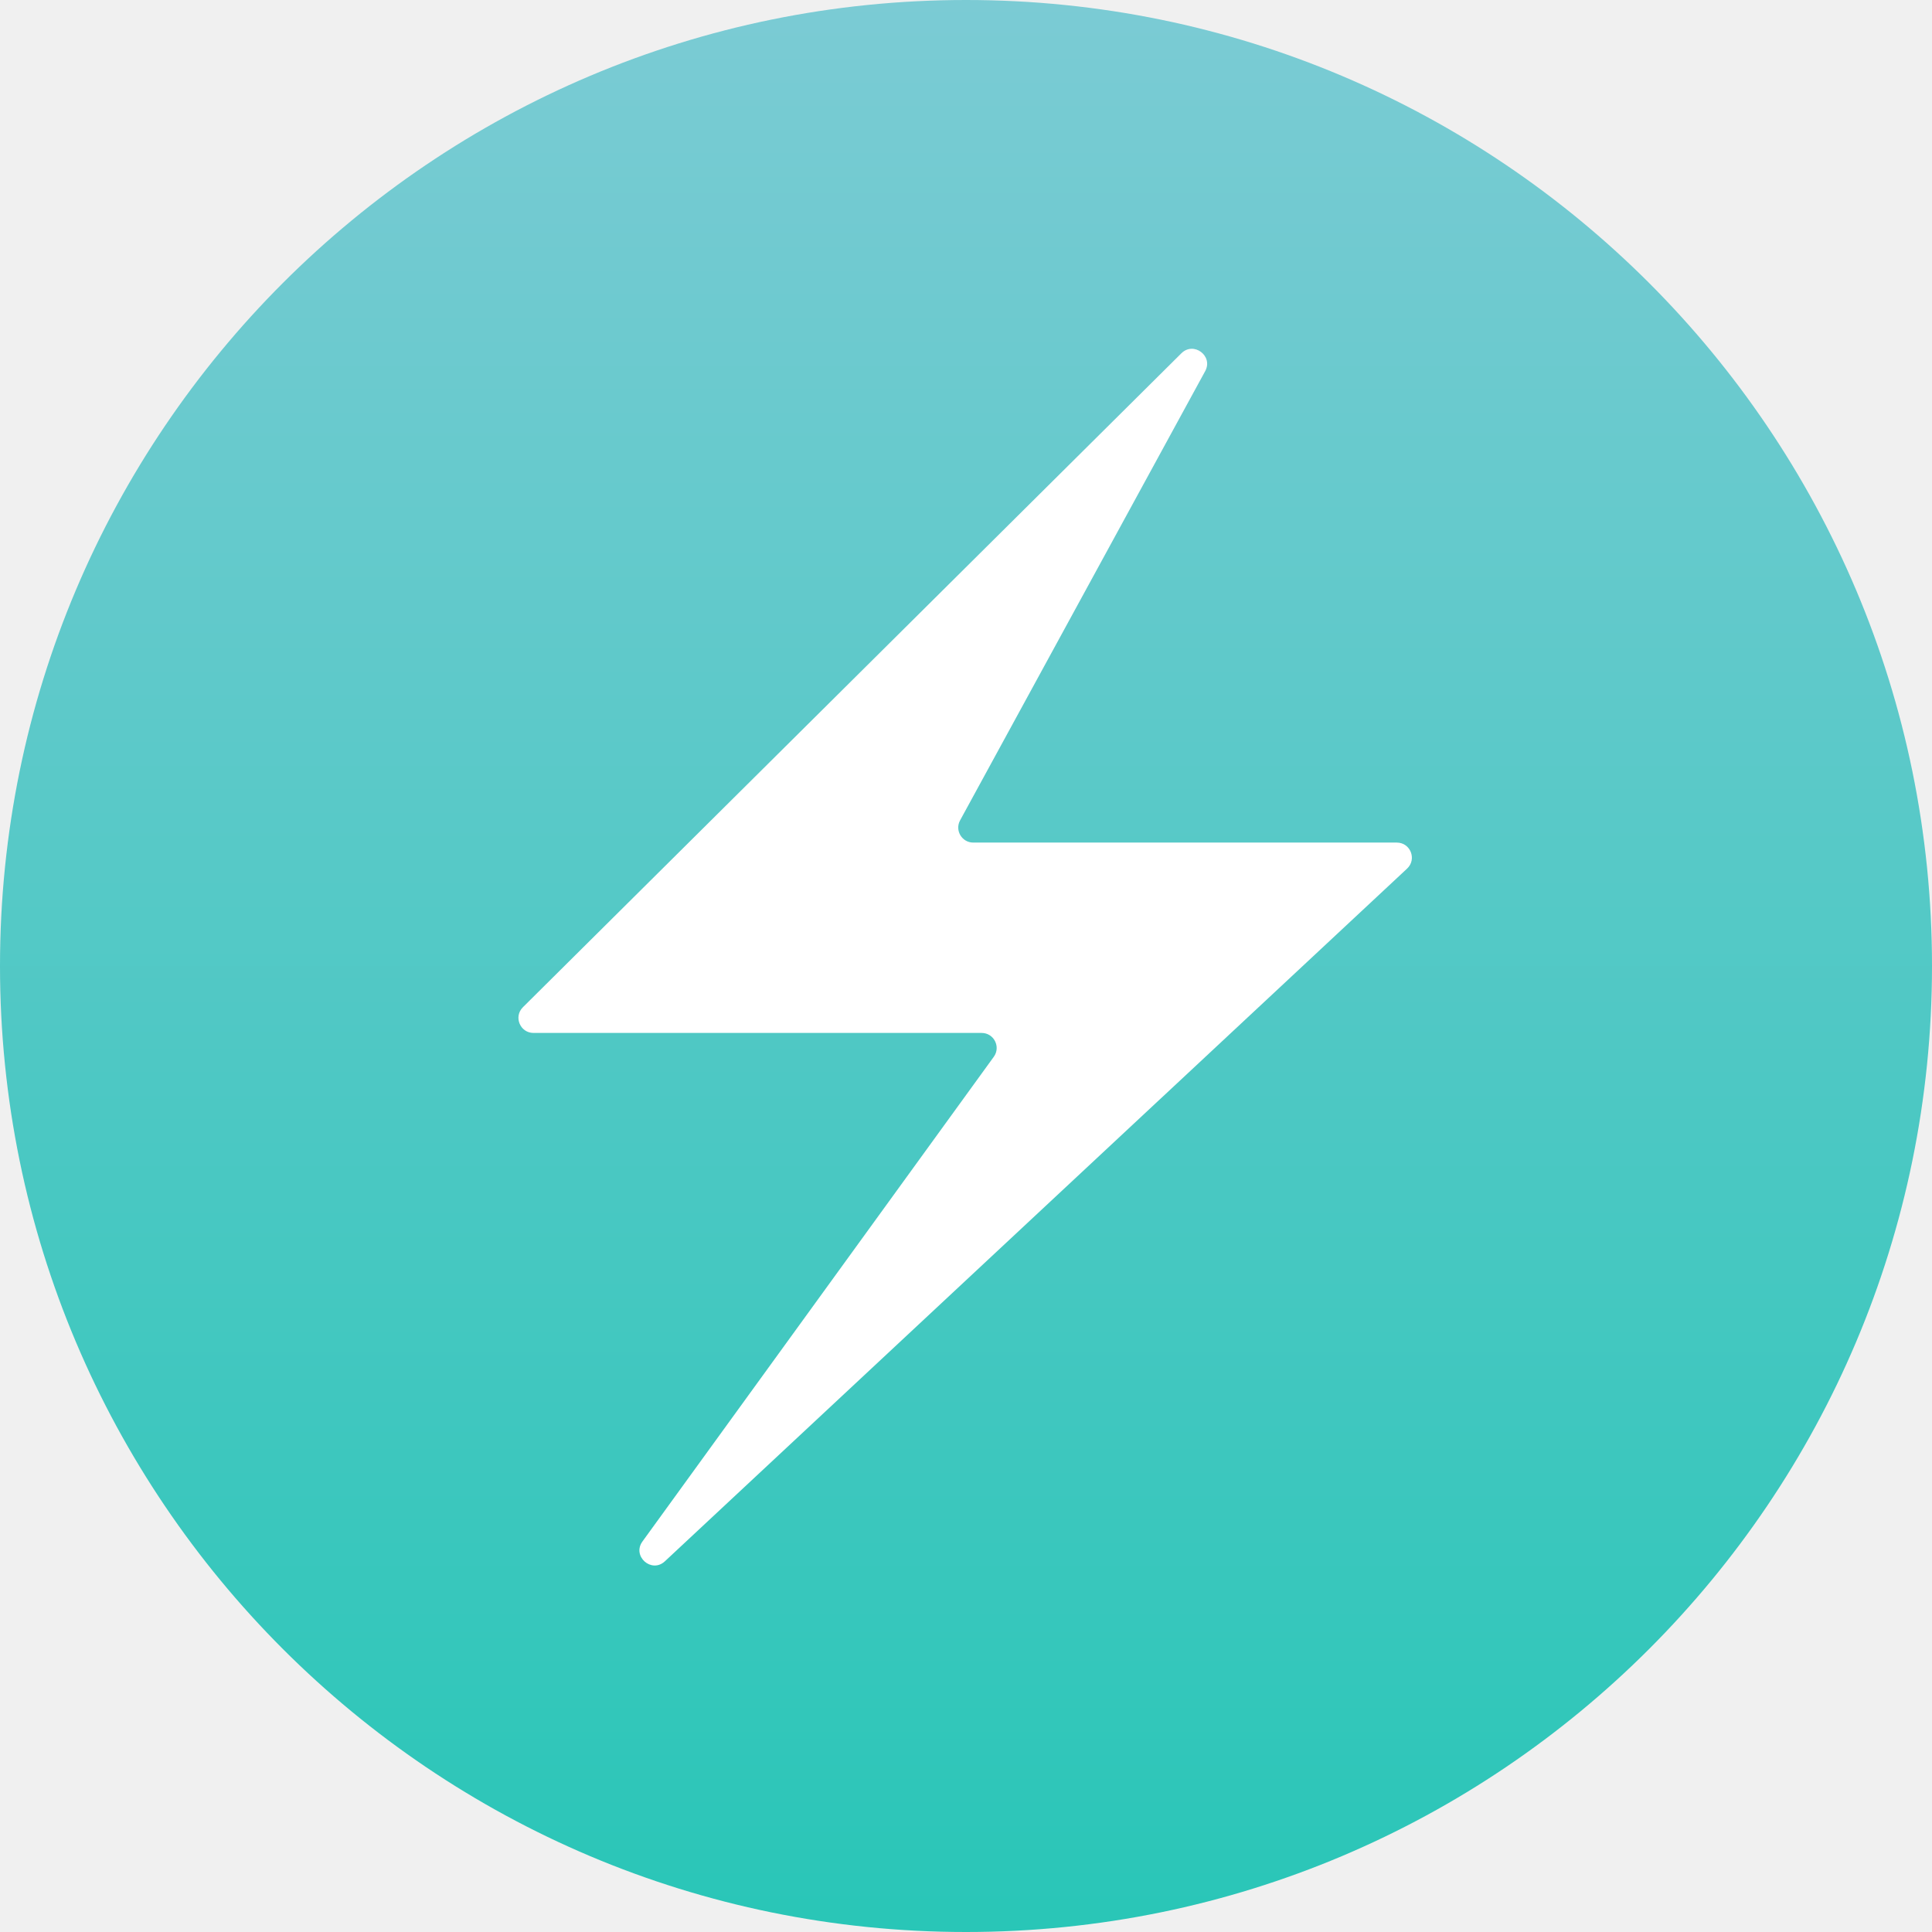
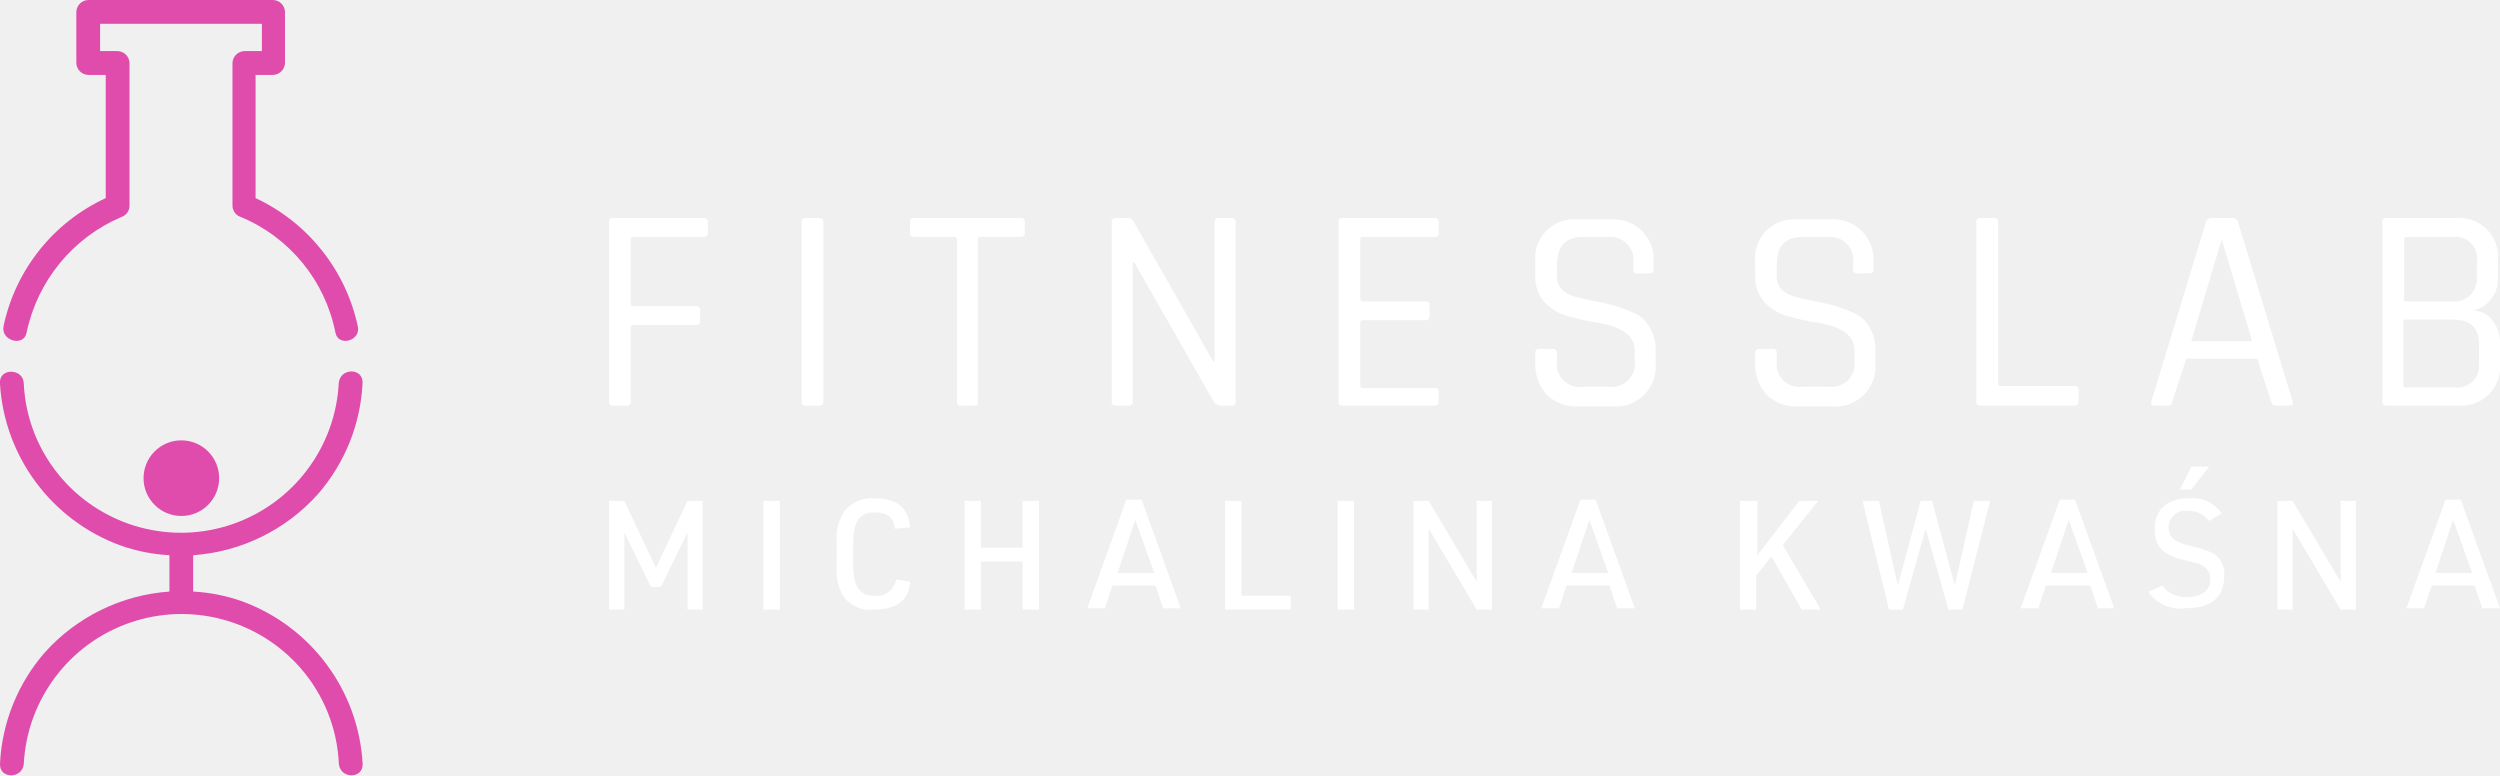
- <svg xmlns="http://www.w3.org/2000/svg" width="582" height="582" viewBox="0 0 582 582" fill="none">
-   <rect width="582" height="582" rx="291" fill="url(#paint0_linear)" />
-   <path d="M157.521 303.421L355.881 106.426C359.587 102.746 365.55 107.225 363.049 111.809L289.22 247.123C287.573 250.141 289.758 253.821 293.196 253.821H420.782C424.892 253.821 426.877 258.857 423.872 261.661L200.293 470.326C196.284 474.067 190.317 468.796 193.536 464.356L299.373 318.351C301.543 315.357 299.404 311.164 295.706 311.164H160.713C156.67 311.164 154.653 306.27 157.521 303.421Z" fill="white" />
-   <defs>
-     <linearGradient id="paint0_linear" x1="291" y1="0" x2="291" y2="582" gradientUnits="userSpaceOnUse">
-       <stop stop-color="#7BCBD4" />
-       <stop offset="1" stop-color="#29C6B7" />
-     </linearGradient>
-   </defs>
+ <svg xmlns="http://www.w3.org/2000/svg" width="137.542" height="42.657" viewBox="0 0 137.542 42.657">
+   <g transform="translate(-48.034 -63.343)">
+     <g transform="translate(81.544 75.338)">
+       <path d="M15.663,197.822h-.732a.2.2,0,0,1-.231-.231v-9.86a.2.2,0,0,1,.231-.231H19.9a.2.2,0,0,1,.231.231v.578a.2.2,0,0,1-.231.231H16.048c-.116,0-.154.039-.154.154v3.5c0,.116.039.154.154.154h3.428a.2.2,0,0,1,.231.231v.578a.2.2,0,0,1-.231.231H16.048c-.116,0-.154.039-.154.154v4.083C15.894,197.745,15.817,197.822,15.663,197.822Z" transform="translate(-14.7 -187.5)" fill="#fff" />
+       <path d="M43.394,187.731v9.86a.2.2,0,0,1-.231.231h-.732a.2.2,0,0,1-.231-.231v-9.86a.2.2,0,0,1,.231-.231h.732A.2.2,0,0,1,43.394,187.731Z" transform="translate(-31.608 -187.5)" fill="#fff" />
+       <path d="M61.243,197.822h-.732a.2.2,0,0,1-.231-.231v-8.9a.141.141,0,0,0-.154-.154h-2.2a.2.2,0,0,1-.231-.231v-.578a.2.2,0,0,1,.231-.231h5.854a.2.2,0,0,1,.231.231v.578a.2.2,0,0,1-.231.231h-2.2c-.116,0-.154.039-.154.154v8.9C61.475,197.745,61.4,197.822,61.243,197.822Z" transform="translate(-41.138 -187.5)" fill="#fff" />
+       <path d="M87.424,197.822h-.693a.2.2,0,0,1-.231-.231v-9.86a.2.2,0,0,1,.231-.231h.655a.3.3,0,0,1,.27.116l4.429,7.78h.077v-7.665a.2.2,0,0,1,.231-.231h.693a.2.2,0,0,1,.231.231v9.86a.2.2,0,0,1-.231.231H92.47a.532.532,0,0,1-.347-.193l-4.391-7.7h-.077v7.665A.2.2,0,0,1,87.424,197.822Z" transform="translate(-58.845 -187.5)" fill="#fff" />
+       <path d="M124.177,197.822h-5.046a.2.2,0,0,1-.231-.231v-9.86a.2.2,0,0,1,.231-.231h5.046a.2.2,0,0,1,.231.231v.578a.2.2,0,0,1-.231.231h-3.929c-.116,0-.154.039-.154.154v3.235a.141.141,0,0,0,.154.154h3.428a.2.2,0,0,1,.231.231v.578a.2.2,0,0,1-.231.231h-3.428c-.116,0-.154.039-.154.154v3.428a.141.141,0,0,0,.154.154h3.929a.2.2,0,0,1,.231.231v.578C124.408,197.745,124.331,197.822,124.177,197.822Z" transform="translate(-78.766 -187.5)" fill="#fff" />
+       <path d="M147,195.557v-.5a.2.2,0,0,1,.231-.231h.732a.2.2,0,0,1,.231.231v.424a1.25,1.25,0,0,0,1.425,1.425h1.425a1.277,1.277,0,0,0,1.425-1.464V194.9c0-.77-.655-1.271-1.926-1.5a12.122,12.122,0,0,1-1.618-.347,2.712,2.712,0,0,1-1.348-.732,2.032,2.032,0,0,1-.578-1.5v-.77a2.142,2.142,0,0,1,2.35-2.349h1.772a2.2,2.2,0,0,1,2.388,2.349v.385c0,.154-.077.231-.193.231h-.732c-.154,0-.193-.077-.193-.231v-.308a1.277,1.277,0,0,0-1.425-1.464h-1.348c-.963,0-1.425.5-1.425,1.541v.655c0,.539.347.924,1.078,1.117q.462.116,1.04.231c.385.077.77.154,1.155.27a8.971,8.971,0,0,1,1.078.424,1.854,1.854,0,0,1,.77.77,2.433,2.433,0,0,1,.308,1.233v.732a2.2,2.2,0,0,1-2.388,2.349h-1.849a2.332,2.332,0,0,1-1.733-.616A2.5,2.5,0,0,1,147,195.557Z" transform="translate(-96.043 -187.623)" fill="#fff" />
+       <path d="M178.4,195.557v-.5a.2.2,0,0,1,.231-.231h.732a.2.2,0,0,1,.231.231v.424a1.25,1.25,0,0,0,1.425,1.425h1.425a1.277,1.277,0,0,0,1.425-1.464V194.9c0-.77-.616-1.271-1.926-1.5a12.123,12.123,0,0,1-1.618-.347,2.712,2.712,0,0,1-1.348-.732,2.126,2.126,0,0,1-.578-1.5v-.77a2.142,2.142,0,0,1,2.35-2.349h1.772a2.2,2.2,0,0,1,2.388,2.349v.385c0,.154-.077.231-.193.231h-.732c-.154,0-.193-.077-.193-.231v-.308a1.277,1.277,0,0,0-1.425-1.464h-1.348c-.963,0-1.425.5-1.425,1.541v.655c0,.539.347.924,1.078,1.117q.462.116,1.04.231c.385.077.77.154,1.155.27a8.968,8.968,0,0,1,1.078.424,1.854,1.854,0,0,1,.77.77,2.434,2.434,0,0,1,.308,1.233v.732a2.2,2.2,0,0,1-2.388,2.349h-1.849a2.332,2.332,0,0,1-1.733-.616A2.5,2.5,0,0,1,178.4,195.557Z" transform="translate(-115.349 -187.623)" fill="#fff" />
+       <path d="M215.392,197.822h-5.161a.2.2,0,0,1-.231-.231v-9.86a.2.2,0,0,1,.231-.231h.732a.2.2,0,0,1,.231.231v8.859c0,.116.039.154.154.154h4.044a.2.2,0,0,1,.231.231v.578C215.623,197.745,215.546,197.822,215.392,197.822Z" transform="translate(-134.778 -187.5)" fill="#fff" />
+       <path d="M235.941,197.822h-.809c-.154,0-.193-.077-.154-.231l3-9.86a.293.293,0,0,1,.308-.231h1.156a.293.293,0,0,1,.308.231l3,9.86c.038.154,0,.231-.154.231H241.8q-.173,0-.231-.231l-.77-2.349H236.9l-.77,2.349C236.133,197.745,236.056,197.822,235.941,197.822Zm2.889-9.09-1.656,5.546h3.351l-1.656-5.546Z" transform="translate(-150.127 -187.5)" fill="#fff" />
+       <path d="M268,197.591v-9.86a.2.2,0,0,1,.231-.231h3.775a2.142,2.142,0,0,1,2.35,2.349v.886a1.763,1.763,0,0,1-1.348,1.849,1.393,1.393,0,0,1,1.04.539,1.944,1.944,0,0,1,.424,1.271v1.078a2.142,2.142,0,0,1-2.349,2.35h-3.89C268.039,197.822,268,197.745,268,197.591Zm1.31-5.508h2.465a1.243,1.243,0,0,0,1.425-1.348v-.847a1.186,1.186,0,0,0-1.348-1.348h-2.5c-.115,0-.154.039-.154.154v3.274Q269.136,192.083,269.31,192.083Zm0,4.738h2.619a1.214,1.214,0,0,0,1.387-1.348v-1.04c0-.924-.5-1.348-1.464-1.348H269.31c-.116,0-.154.039-.154.154v3.466C269.156,196.782,269.194,196.821,269.31,196.821Z" transform="translate(-170.439 -187.5)" fill="#fff" />
+       <g transform="translate(0 13.681)">
+         <path d="M78.3,232.5h.835l1.74,3.688,1.74-3.688h.835v5.984h-.835V234.24l-1.461,2.992H80.6l-1.461-2.992v4.245H78.3Z" transform="translate(-78.3 -230.621)" fill="#fff" />
+         <path d="M90.5,232.5h.9v5.984h-.9Z" transform="translate(-82.01 -230.621)" fill="#fff" />
+         <path d="M100.336,236.893c-.07,1.044-.765,1.531-2.018,1.531a1.777,1.777,0,0,1-1.67-.765,2.718,2.718,0,0,1-.348-1.67v-1.252a2.562,2.562,0,0,1,.487-1.809,1.9,1.9,0,0,1,1.6-.626c1.253,0,1.879.557,1.948,1.6l-.835.07c-.07-.626-.418-.9-1.113-.9-.835,0-1.183.487-1.183,1.74v1.113c0,1.253.348,1.74,1.183,1.74a1.092,1.092,0,0,0,1.183-.9Z" transform="translate(-83.774 -230.56)" fill="#fff" />
+         <path d="M106.4,232.5h.9v2.575h2.3V232.5h.9v5.984h-.9V235.84h-2.3v2.644h-.9Z" transform="translate(-86.846 -230.621)" fill="#fff" />
+         <path d="M117.492,237.132l-.418,1.253H116.1l2.157-5.984h.835l2.157,5.984h-.974l-.418-1.253Zm1.253-3.618-.974,2.923h2.018Z" transform="translate(-89.796 -230.591)" fill="#fff" />
+         <path d="M127,232.5h.9v5.219h2.714v.765H127Z" transform="translate(-93.111 -230.621)" fill="#fff" />
+         <path d="M135.9,232.5h.9v5.984h-.9Z" transform="translate(-95.818 -230.621)" fill="#fff" />
+         <path d="M141.9,232.5h.835l2.644,4.454V232.5h.835v5.984h-.835l-2.644-4.454v4.454H141.9Z" transform="translate(-97.643 -230.621)" fill="#fff" />
+         <path d="M153.392,237.132l-.417,1.253H152l2.157-5.984h.835l2.157,5.984h-.974l-.418-1.253Zm1.253-3.618-.974,2.923h2.018Z" transform="translate(-100.715 -230.591)" fill="#fff" />
+         <path d="M167.77,232.5h.9v2.992l2.3-2.992h1.044l-1.948,2.436,2.088,3.549H171.11l-1.67-2.923-.835,1.044v1.879h-.9V232.5Z" transform="translate(-105.49 -230.621)" fill="#fff" />
+         <path d="M177.4,232.5h.9l1.044,4.662L180.6,232.5h.626l1.253,4.662,1.044-4.662h.9l-1.531,5.984h-.765l-1.253-4.454-1.253,4.454h-.765Z" transform="translate(-108.44 -230.621)" fill="#fff" />
+         <path d="M191.292,237.132l-.418,1.253H189.9l2.157-5.984h.835l2.157,5.984h-.9l-.417-1.253Zm1.252-3.618-.974,2.923h2.018Z" transform="translate(-112.241 -230.591)" fill="#fff" />
+         <path d="M200.765,236.341a1.575,1.575,0,0,0,1.392.626c.765,0,1.253-.348,1.253-.974a.856.856,0,0,0-.348-.7c-.209-.139-.209-.139-1.044-.348-1.253-.278-1.67-.765-1.67-1.74,0-1.044.7-1.67,1.879-1.67a1.988,1.988,0,0,1,1.809.835l-.7.417a1.392,1.392,0,0,0-1.183-.557.919.919,0,0,0-1.044.9c0,.557.348.835,1.252,1.044a4.791,4.791,0,0,1,1.253.418,1.357,1.357,0,0,1,.557,1.253c0,1.113-.7,1.74-2.088,1.74a2.158,2.158,0,0,1-2.088-.9Zm1.6-6.541h.974l-.974,1.253h-.626Z" transform="translate(-115.313 -229.8)" fill="#fff" />
+         <path d="M210.2,232.5h.835l2.644,4.454V232.5h.835v5.984h-.835l-2.644-4.454v4.454H210.2Z" transform="translate(-118.415 -230.621)" fill="#fff" />
+         <path d="M221.792,237.132l-.418,1.253H220.4l2.157-5.984h.835l2.157,5.984h-.974l-.418-1.253Zm1.183-3.618L222,236.436h2.018Z" transform="translate(-121.518 -230.591)" fill="#fff" />
+       </g>
+     </g>
+     <g transform="translate(48.034 63.343)">
+       <circle cx="2.08" cy="2.08" r="2.08" transform="translate(7.897 24.227)" fill="#e04cab" />
+       <path d="M147.65,132.638a10.127,10.127,0,0,0-6.625-8.936,9.579,9.579,0,0,0-2.7-.539v-2a10.167,10.167,0,0,0,6.856-3.351,10.044,10.044,0,0,0,2.465-6.124c.039-.847-1.233-.847-1.31,0a8.69,8.69,0,0,1-15.214,5.277,8.567,8.567,0,0,1-2.118-5.277c-.039-.809-1.348-.847-1.31,0a10.127,10.127,0,0,0,6.625,8.936,9.578,9.578,0,0,0,2.7.539v2a10.167,10.167,0,0,0-6.856,3.351,10.044,10.044,0,0,0-2.465,6.124c-.039.847,1.233.847,1.31,0a8.69,8.69,0,0,1,15.214-5.277,8.568,8.568,0,0,1,2.118,5.277C146.417,133.486,147.689,133.486,147.65,132.638Z" transform="translate(-127.698 -90.617)" fill="#e04cab" />
+       <path d="M129.45,76.3a8.88,8.88,0,0,1,5.2-6.355.659.659,0,0,0,.462-.616V61.466a.675.675,0,0,0-.655-.655h-.963v-1.5h8.9v1.5h-.963a.675.675,0,0,0-.655.655v7.857a.659.659,0,0,0,.462.616,8.725,8.725,0,0,1,5.2,6.355c.154.809,1.425.462,1.232-.347a10.135,10.135,0,0,0-5.623-7.048V62.121h.963a.675.675,0,0,0,.655-.655V58.655a.675.675,0,0,0-.655-.655H132.84a.675.675,0,0,0-.655.655v2.812a.675.675,0,0,0,.655.655h.963V68.9a10.059,10.059,0,0,0-5.623,7.048C128.025,76.757,129.3,77.1,129.45,76.3Z" transform="translate(-127.986 -58)" fill="#e04cab" />
+     </g>
+   </g>
</svg>
